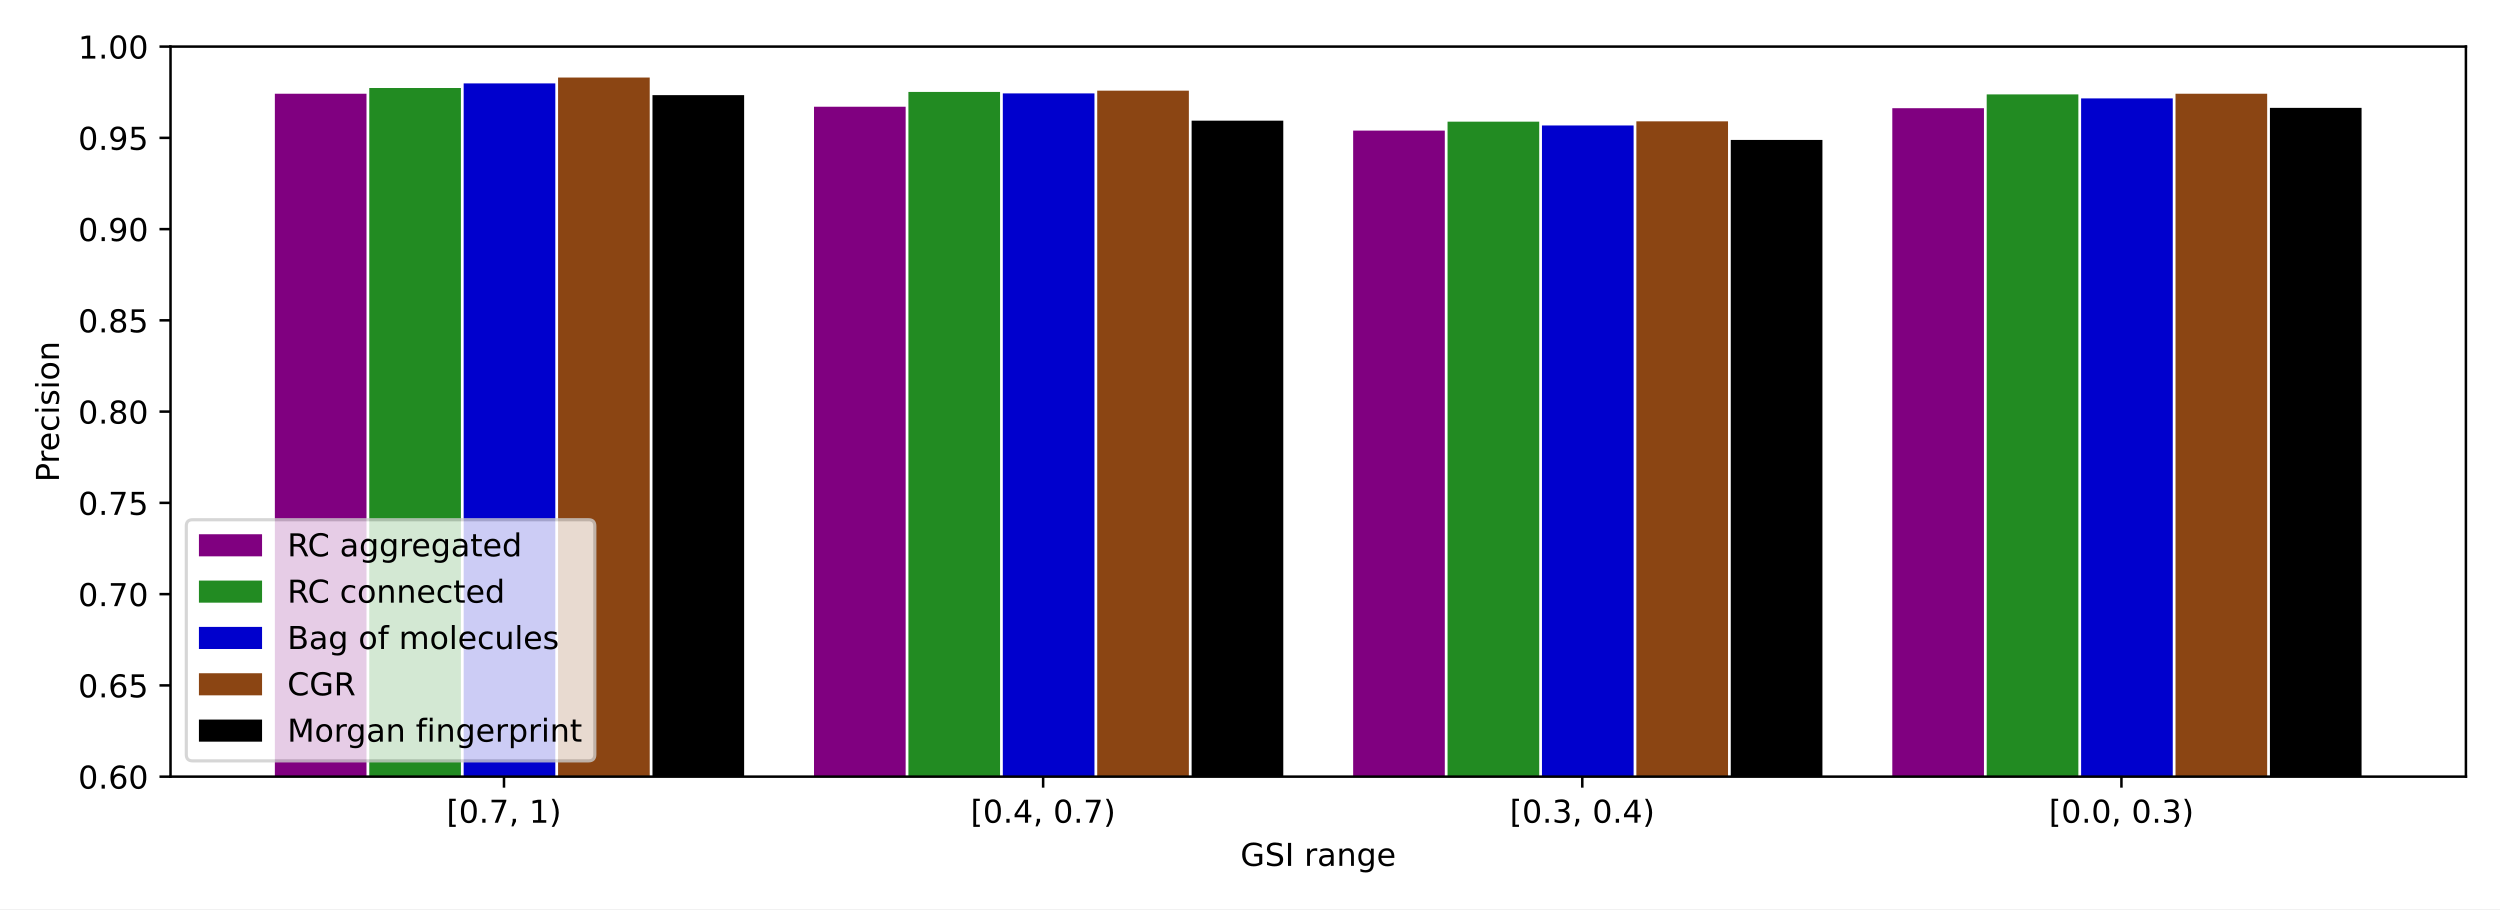
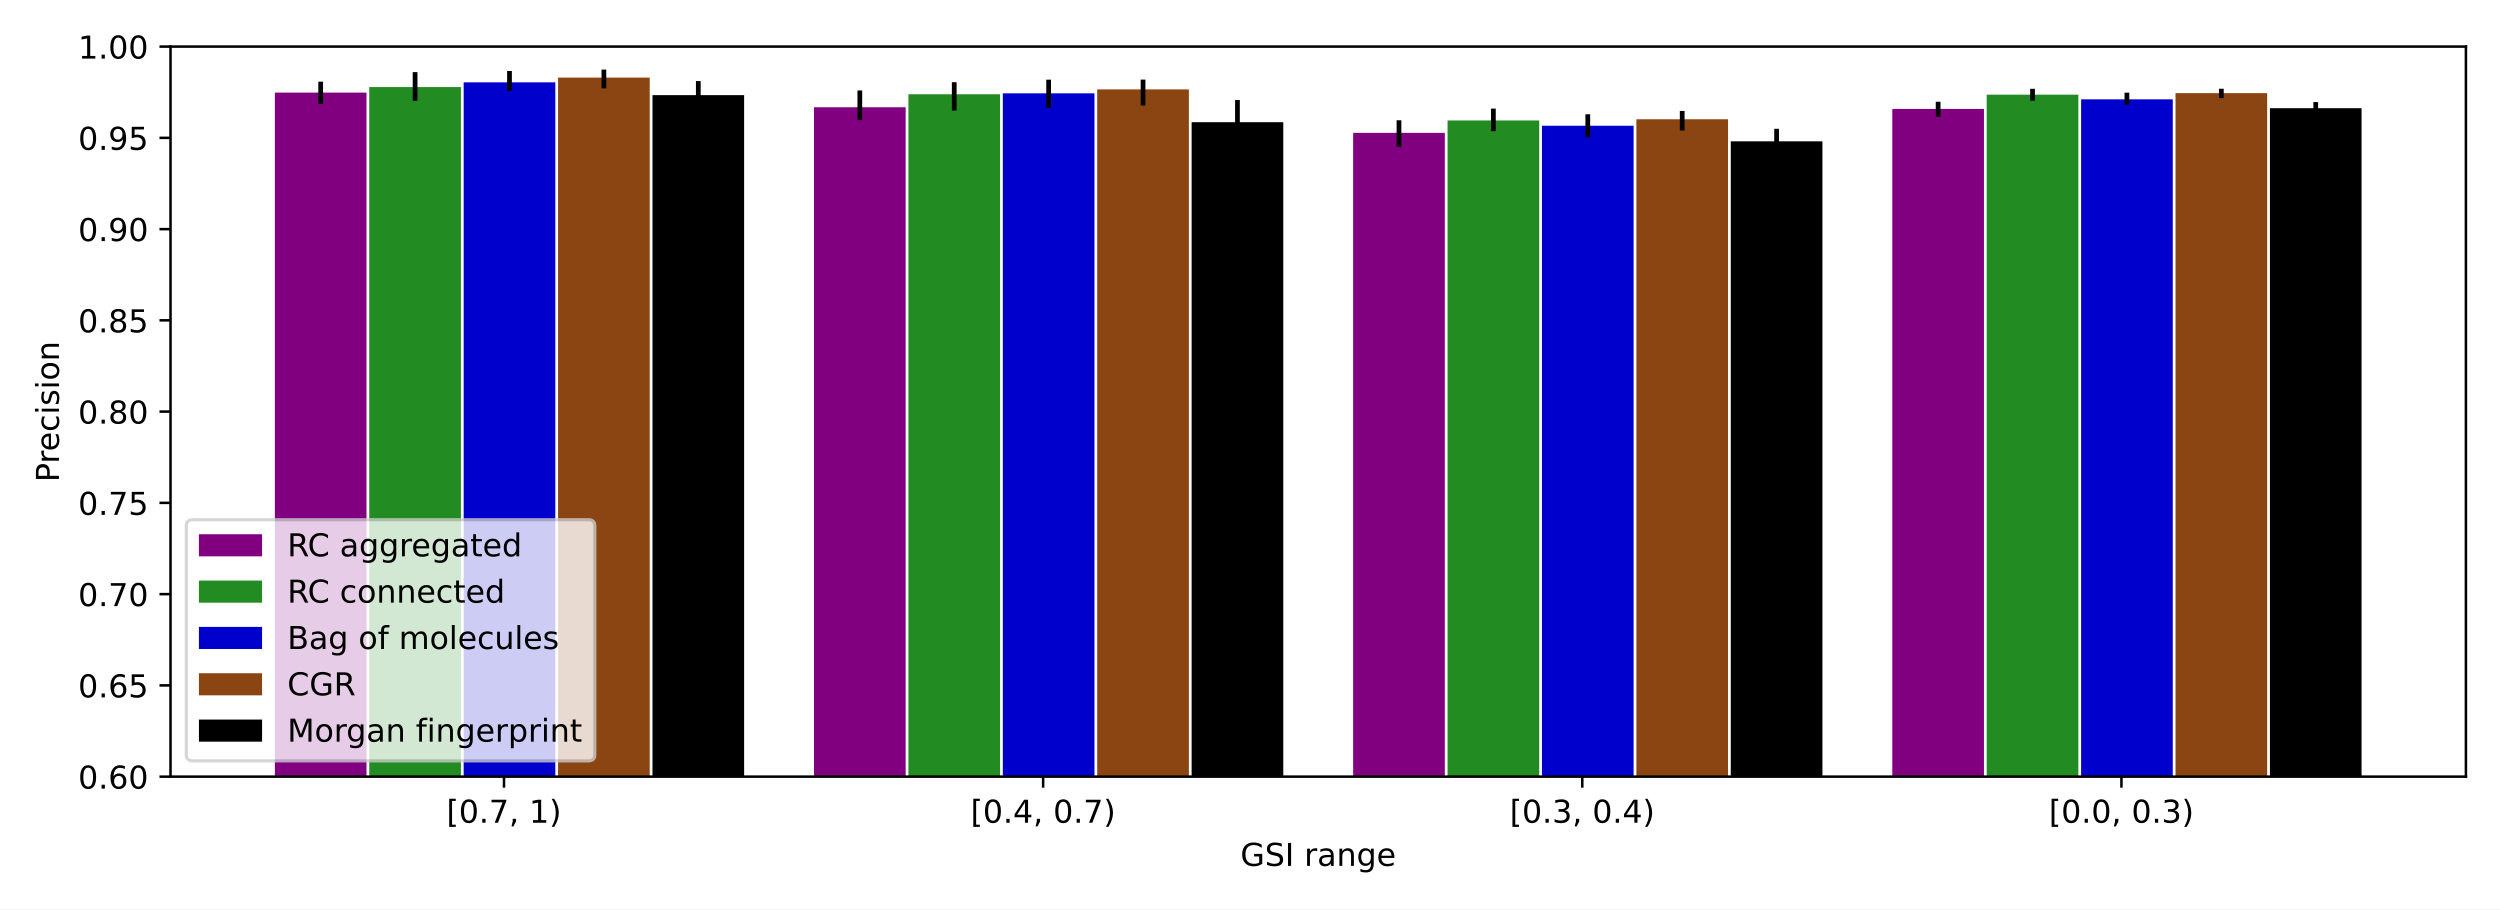
<svg xmlns="http://www.w3.org/2000/svg" xmlns:xlink="http://www.w3.org/1999/xlink" width="792pt" height="288pt" viewBox="0 0 792 288" version="1.1">
  <defs>
    <style type="text/css">*{stroke-linejoin: round; stroke-linecap: butt}</style>
  </defs>
  <g id="figure_1">
    <g id="patch_1">
      <path d="M 0 288  L 792 288  L 792 0  L 0 0  z " style="fill: #ffffff" />
    </g>
    <g id="axes_1">
      <g id="patch_2">
        <path d="M 54.02 246.04  L 781.2 246.04  L 781.2 14.76  L 54.02 14.76  z " style="fill: #ffffff" />
      </g>
      <g id="patch_3">
-         <path d="M 116.981 592.96  L 146.017 592.96  L 146.017 27.884  L 116.981 27.884  z " clip-path="url(#p2e8900aa84)" style="fill: #228b22" />
+         <path d="M 116.981 592.96  L 146.017 592.96  L 146.017 27.584  L 116.981 27.584  z " clip-path="url(#pbb92acce5d)" style="fill: #228b22" />
      </g>
      <g id="patch_4">
-         <path d="M 87.074 592.96  L 116.11 592.96  L 116.11 29.701  L 87.074 29.701  z " clip-path="url(#p2e8900aa84)" style="fill: #800080" />
+         <path d="M 87.074 592.96  L 116.11 592.96  L 116.11 29.339  L 87.074 29.339  z " clip-path="url(#pbb92acce5d)" style="fill: #800080" />
      </g>
      <g id="patch_5">
-         <path d="M 206.703 592.96  L 235.74 592.96  L 235.74 30.144  L 206.703 30.144  z " clip-path="url(#p2e8900aa84)" />
+         <path d="M 206.703 592.96  L 235.74 592.96  L 235.74 30.135  L 206.703 30.135  z " clip-path="url(#pbb92acce5d)" />
      </g>
      <g id="patch_6">
-         <path d="M 146.889 592.96  L 175.925 592.96  L 175.925 26.414  L 146.889 26.414  z " clip-path="url(#p2e8900aa84)" style="fill: #0000cd" />
+         <path d="M 146.889 592.96  L 175.925 592.96  L 175.925 26.086  L 146.889 26.086  z " clip-path="url(#pbb92acce5d)" style="fill: #0000cd" />
      </g>
      <g id="patch_7">
-         <path d="M 176.796 592.96  L 205.832 592.96  L 205.832 24.56  L 176.796 24.56  z " clip-path="url(#p2e8900aa84)" style="fill: #8b4513" />
+         <path d="M 176.796 592.96  L 205.832 592.96  L 205.832 24.584  L 176.796 24.584  z " clip-path="url(#pbb92acce5d)" style="fill: #8b4513" />
      </g>
      <g id="patch_8">
-         <path d="M 287.783 592.96  L 316.82 592.96  L 316.82 29.117  L 287.783 29.117  z " clip-path="url(#p2e8900aa84)" style="fill: #228b22" />
+         <path d="M 287.783 592.96  L 316.82 592.96  L 316.82 29.863  L 287.783 29.863  z " clip-path="url(#pbb92acce5d)" style="fill: #228b22" />
      </g>
      <g id="patch_9">
-         <path d="M 257.876 592.96  L 286.912 592.96  L 286.912 33.817  L 257.876 33.817  z " clip-path="url(#p2e8900aa84)" style="fill: #800080" />
+         <path d="M 257.876 592.96  L 286.912 592.96  L 286.912 33.972  L 257.876 33.972  z " clip-path="url(#pbb92acce5d)" style="fill: #800080" />
      </g>
      <g id="patch_10">
-         <path d="M 377.506 592.96  L 406.542 592.96  L 406.542 38.218  L 377.506 38.218  z " clip-path="url(#p2e8900aa84)" />
+         <path d="M 377.506 592.96  L 406.542 592.96  L 406.542 38.711  L 377.506 38.711  z " clip-path="url(#pbb92acce5d)" />
      </g>
      <g id="patch_11">
-         <path d="M 317.691 592.96  L 346.727 592.96  L 346.727 29.586  L 317.691 29.586  z " clip-path="url(#p2e8900aa84)" style="fill: #0000cd" />
+         <path d="M 317.691 592.96  L 346.727 592.96  L 346.727 29.57  L 317.691 29.57  z " clip-path="url(#pbb92acce5d)" style="fill: #0000cd" />
      </g>
      <g id="patch_12">
-         <path d="M 347.598 592.96  L 376.635 592.96  L 376.635 28.714  L 347.598 28.714  z " clip-path="url(#p2e8900aa84)" style="fill: #8b4513" />
+         <path d="M 347.598 592.96  L 376.635 592.96  L 376.635 28.33  L 347.598 28.33  z " clip-path="url(#pbb92acce5d)" style="fill: #8b4513" />
      </g>
      <g id="patch_13">
-         <path d="M 458.585 592.96  L 487.622 592.96  L 487.622 38.549  L 458.585 38.549  z " clip-path="url(#p2e8900aa84)" style="fill: #228b22" />
+         <path d="M 458.585 592.96  L 487.622 592.96  L 487.622 38.166  L 458.585 38.166  z " clip-path="url(#pbb92acce5d)" style="fill: #228b22" />
      </g>
      <g id="patch_14">
-         <path d="M 428.678 592.96  L 457.714 592.96  L 457.714 41.377  L 428.678 41.377  z " clip-path="url(#p2e8900aa84)" style="fill: #800080" />
+         <path d="M 428.678 592.96  L 457.714 592.96  L 457.714 42.088  L 428.678 42.088  z " clip-path="url(#pbb92acce5d)" style="fill: #800080" />
      </g>
      <g id="patch_15">
-         <path d="M 548.308 592.96  L 577.344 592.96  L 577.344 44.326  L 548.308 44.326  z " clip-path="url(#p2e8900aa84)" />
+         <path d="M 548.308 592.96  L 577.344 592.96  L 577.344 44.781  L 548.308 44.781  z " clip-path="url(#pbb92acce5d)" />
      </g>
      <g id="patch_16">
-         <path d="M 488.493 592.96  L 517.529 592.96  L 517.529 39.747  L 488.493 39.747  z " clip-path="url(#p2e8900aa84)" style="fill: #0000cd" />
+         <path d="M 488.493 592.96  L 517.529 592.96  L 517.529 39.827  L 488.493 39.827  z " clip-path="url(#pbb92acce5d)" style="fill: #0000cd" />
      </g>
      <g id="patch_17">
-         <path d="M 518.4 592.96  L 547.437 592.96  L 547.437 38.43  L 518.4 38.43  z " clip-path="url(#p2e8900aa84)" style="fill: #8b4513" />
+         <path d="M 518.4 592.96  L 547.437 592.96  L 547.437 37.78  L 518.4 37.78  z " clip-path="url(#pbb92acce5d)" style="fill: #8b4513" />
      </g>
      <g id="patch_18">
-         <path d="M 629.388 592.96  L 658.424 592.96  L 658.424 29.897  L 629.388 29.897  z " clip-path="url(#p2e8900aa84)" style="fill: #228b22" />
+         <path d="M 629.388 592.96  L 658.424 592.96  L 658.424 29.996  L 629.388 29.996  z " clip-path="url(#pbb92acce5d)" style="fill: #228b22" />
      </g>
      <g id="patch_19">
-         <path d="M 599.48 592.96  L 628.517 592.96  L 628.517 34.27  L 599.48 34.27  z " clip-path="url(#p2e8900aa84)" style="fill: #800080" />
+         <path d="M 599.48 592.96  L 628.517 592.96  L 628.517 34.504  L 599.48 34.504  z " clip-path="url(#pbb92acce5d)" style="fill: #800080" />
      </g>
      <g id="patch_20">
-         <path d="M 719.11 592.96  L 748.146 592.96  L 748.146 34.171  L 719.11 34.171  z " clip-path="url(#p2e8900aa84)" />
+         <path d="M 719.11 592.96  L 748.146 592.96  L 748.146 34.267  L 719.11 34.267  z " clip-path="url(#pbb92acce5d)" />
      </g>
      <g id="patch_21">
-         <path d="M 659.295 592.96  L 688.331 592.96  L 688.331 31.18  L 659.295 31.18  z " clip-path="url(#p2e8900aa84)" style="fill: #0000cd" />
+         <path d="M 659.295 592.96  L 688.331 592.96  L 688.331 31.473  L 659.295 31.473  z " clip-path="url(#pbb92acce5d)" style="fill: #0000cd" />
      </g>
      <g id="patch_22">
-         <path d="M 689.203 592.96  L 718.239 592.96  L 718.239 29.702  L 689.203 29.702  z " clip-path="url(#p2e8900aa84)" style="fill: #8b4513" />
+         <path d="M 689.203 592.96  L 718.239 592.96  L 718.239 29.495  L 689.203 29.495  z " clip-path="url(#pbb92acce5d)" style="fill: #8b4513" />
      </g>
      <g id="patch_23">
-         <path d="M 105.862 592.96  L 242.504 592.96  L 242.504 592.96  L 105.862 592.96  z " clip-path="url(#p2e8900aa84)" style="fill: #800080" />
+         <path d="M 105.862 592.96  L 242.504 592.96  L 242.504 592.96  L 105.862 592.96  z " clip-path="url(#pbb92acce5d)" style="fill: #800080" />
      </g>
      <g id="patch_24">
-         <path d="M 105.862 592.96  L 242.504 592.96  L 242.504 592.96  L 105.862 592.96  z " clip-path="url(#p2e8900aa84)" style="fill: #228b22" />
+         <path d="M 105.862 592.96  L 242.504 592.96  L 242.504 592.96  L 105.862 592.96  z " clip-path="url(#pbb92acce5d)" style="fill: #228b22" />
      </g>
      <g id="patch_25">
-         <path d="M 105.862 592.96  L 242.504 592.96  L 242.504 592.96  L 105.862 592.96  z " clip-path="url(#p2e8900aa84)" style="fill: #0000cd" />
+         <path d="M 105.862 592.96  L 242.504 592.96  L 242.504 592.96  L 105.862 592.96  z " clip-path="url(#pbb92acce5d)" style="fill: #0000cd" />
      </g>
      <g id="patch_26">
-         <path d="M 105.862 592.96  L 242.504 592.96  L 242.504 592.96  L 105.862 592.96  z " clip-path="url(#p2e8900aa84)" style="fill: #8b4513" />
+         <path d="M 105.862 592.96  L 242.504 592.96  L 242.504 592.96  L 105.862 592.96  z " clip-path="url(#pbb92acce5d)" style="fill: #8b4513" />
      </g>
      <g id="patch_27">
-         <path d="M 105.862 592.96  L 242.504 592.96  L 242.504 592.96  L 105.862 592.96  z " clip-path="url(#p2e8900aa84)" />
+         <path d="M 105.862 592.96  L 242.504 592.96  L 242.504 592.96  L 105.862 592.96  z " clip-path="url(#pbb92acce5d)" />
      </g>
      <g id="matplotlib.axis_1">
        <g id="xtick_1">
          <g id="line2d_1">
            <defs>
-               <path id="ma5fc46424d" d="M 0 0  L 0 3.5  " style="stroke: #000000; stroke-width: 0.8" />
-             </defs>
-             <g>
-               <use xlink:href="#ma5fc46424d" x="159.665" y="246.04" style="stroke: #000000; stroke-width: 0.8" />
+               <path id="m419ea16303" d="M 0 0  L 0 3.5  " style="stroke: #000000; stroke-width: 0.8" />
+             </defs>
+             <g>
+               <use xlink:href="#m419ea16303" x="159.665" y="246.04" style="stroke: #000000; stroke-width: 0.8" />
            </g>
          </g>
          <g id="text_1">
            <g transform="translate(141.4521 260.6384) scale(0.1 -0.1)">
              <defs>
                <path id="DejaVuSans-5b" d="M 550 4863  L 1875 4863  L 1875 4416  L 1125 4416  L 1125 -397  L 1875 -397  L 1875 -844  L 550 -844  L 550 4863  z " transform="scale(0.015625)" />
                <path id="DejaVuSans-30" d="M 2034 4250  Q 1547 4250 1301 3770  Q 1056 3291 1056 2328  Q 1056 1369 1301 889  Q 1547 409 2034 409  Q 2525 409 2770 889  Q 3016 1369 3016 2328  Q 3016 3291 2770 3770  Q 2525 4250 2034 4250  z M 2034 4750  Q 2819 4750 3233 4129  Q 3647 3509 3647 2328  Q 3647 1150 3233 529  Q 2819 -91 2034 -91  Q 1250 -91 836 529  Q 422 1150 422 2328  Q 422 3509 836 4129  Q 1250 4750 2034 4750  z " transform="scale(0.015625)" />
                <path id="DejaVuSans-2e" d="M 684 794  L 1344 794  L 1344 0  L 684 0  L 684 794  z " transform="scale(0.015625)" />
                <path id="DejaVuSans-37" d="M 525 4666  L 3525 4666  L 3525 4397  L 1831 0  L 1172 0  L 2766 4134  L 525 4134  L 525 4666  z " transform="scale(0.015625)" />
                <path id="DejaVuSans-2c" d="M 750 794  L 1409 794  L 1409 256  L 897 -744  L 494 -744  L 750 256  L 750 794  z " transform="scale(0.015625)" />
                <path id="DejaVuSans-20" transform="scale(0.015625)" />
                <path id="DejaVuSans-31" d="M 794 531  L 1825 531  L 1825 4091  L 703 3866  L 703 4441  L 1819 4666  L 2450 4666  L 2450 531  L 3481 531  L 3481 0  L 794 0  L 794 531  z " transform="scale(0.015625)" />
                <path id="DejaVuSans-29" d="M 513 4856  L 1013 4856  Q 1481 4119 1714 3412  Q 1947 2706 1947 2009  Q 1947 1309 1714 600  Q 1481 -109 1013 -844  L 513 -844  Q 928 -128 1133 580  Q 1338 1288 1338 2009  Q 1338 2731 1133 3434  Q 928 4138 513 4856  z " transform="scale(0.015625)" />
              </defs>
              <use xlink:href="#DejaVuSans-5b" />
              <use xlink:href="#DejaVuSans-30" x="39.014" />
              <use xlink:href="#DejaVuSans-2e" x="102.637" />
              <use xlink:href="#DejaVuSans-37" x="134.424" />
              <use xlink:href="#DejaVuSans-2c" x="198.047" />
              <use xlink:href="#DejaVuSans-20" x="229.834" />
              <use xlink:href="#DejaVuSans-31" x="261.621" />
              <use xlink:href="#DejaVuSans-29" x="325.244" />
            </g>
          </g>
        </g>
        <g id="xtick_2">
          <g id="line2d_2">
            <g>
-               <use xlink:href="#ma5fc46424d" x="330.467" y="246.04" style="stroke: #000000; stroke-width: 0.8" />
+               <use xlink:href="#m419ea16303" x="330.467" y="246.04" style="stroke: #000000; stroke-width: 0.8" />
            </g>
          </g>
          <g id="text_2">
            <g transform="translate(307.4839 260.6384) scale(0.1 -0.1)">
              <defs>
                <path id="DejaVuSans-34" d="M 2419 4116  L 825 1625  L 2419 1625  L 2419 4116  z M 2253 4666  L 3047 4666  L 3047 1625  L 3713 1625  L 3713 1100  L 3047 1100  L 3047 0  L 2419 0  L 2419 1100  L 313 1100  L 313 1709  L 2253 4666  z " transform="scale(0.015625)" />
              </defs>
              <use xlink:href="#DejaVuSans-5b" />
              <use xlink:href="#DejaVuSans-30" x="39.014" />
              <use xlink:href="#DejaVuSans-2e" x="102.637" />
              <use xlink:href="#DejaVuSans-34" x="134.424" />
              <use xlink:href="#DejaVuSans-2c" x="198.047" />
              <use xlink:href="#DejaVuSans-20" x="229.834" />
              <use xlink:href="#DejaVuSans-30" x="261.621" />
              <use xlink:href="#DejaVuSans-2e" x="325.244" />
              <use xlink:href="#DejaVuSans-37" x="357.031" />
              <use xlink:href="#DejaVuSans-29" x="420.654" />
            </g>
          </g>
        </g>
        <g id="xtick_3">
          <g id="line2d_3">
            <g>
-               <use xlink:href="#ma5fc46424d" x="501.269" y="246.04" style="stroke: #000000; stroke-width: 0.8" />
+               <use xlink:href="#m419ea16303" x="501.269" y="246.04" style="stroke: #000000; stroke-width: 0.8" />
            </g>
          </g>
          <g id="text_3">
            <g transform="translate(478.2861 260.6384) scale(0.1 -0.1)">
              <defs>
                <path id="DejaVuSans-33" d="M 2597 2516  Q 3050 2419 3304 2112  Q 3559 1806 3559 1356  Q 3559 666 3084 287  Q 2609 -91 1734 -91  Q 1441 -91 1130 -33  Q 819 25 488 141  L 488 750  Q 750 597 1062 519  Q 1375 441 1716 441  Q 2309 441 2620 675  Q 2931 909 2931 1356  Q 2931 1769 2642 2001  Q 2353 2234 1838 2234  L 1294 2234  L 1294 2753  L 1863 2753  Q 2328 2753 2575 2939  Q 2822 3125 2822 3475  Q 2822 3834 2567 4026  Q 2313 4219 1838 4219  Q 1578 4219 1281 4162  Q 984 4106 628 3988  L 628 4550  Q 988 4650 1302 4700  Q 1616 4750 1894 4750  Q 2613 4750 3031 4423  Q 3450 4097 3450 3541  Q 3450 3153 3228 2886  Q 3006 2619 2597 2516  z " transform="scale(0.015625)" />
              </defs>
              <use xlink:href="#DejaVuSans-5b" />
              <use xlink:href="#DejaVuSans-30" x="39.014" />
              <use xlink:href="#DejaVuSans-2e" x="102.637" />
              <use xlink:href="#DejaVuSans-33" x="134.424" />
              <use xlink:href="#DejaVuSans-2c" x="198.047" />
              <use xlink:href="#DejaVuSans-20" x="229.834" />
              <use xlink:href="#DejaVuSans-30" x="261.621" />
              <use xlink:href="#DejaVuSans-2e" x="325.244" />
              <use xlink:href="#DejaVuSans-34" x="357.031" />
              <use xlink:href="#DejaVuSans-29" x="420.654" />
            </g>
          </g>
        </g>
        <g id="xtick_4">
          <g id="line2d_4">
            <g>
-               <use xlink:href="#ma5fc46424d" x="672.071" y="246.04" style="stroke: #000000; stroke-width: 0.8" />
+               <use xlink:href="#m419ea16303" x="672.071" y="246.04" style="stroke: #000000; stroke-width: 0.8" />
            </g>
          </g>
          <g id="text_4">
            <g transform="translate(649.0883 260.6384) scale(0.1 -0.1)">
              <use xlink:href="#DejaVuSans-5b" />
              <use xlink:href="#DejaVuSans-30" x="39.014" />
              <use xlink:href="#DejaVuSans-2e" x="102.637" />
              <use xlink:href="#DejaVuSans-30" x="134.424" />
              <use xlink:href="#DejaVuSans-2c" x="198.047" />
              <use xlink:href="#DejaVuSans-20" x="229.834" />
              <use xlink:href="#DejaVuSans-30" x="261.621" />
              <use xlink:href="#DejaVuSans-2e" x="325.244" />
              <use xlink:href="#DejaVuSans-33" x="357.031" />
              <use xlink:href="#DejaVuSans-29" x="420.654" />
            </g>
          </g>
        </g>
        <g id="text_5">
          <g transform="translate(392.9584 274.3166) scale(0.1 -0.1)">
            <defs>
              <path id="DejaVuSans-47" d="M 3809 666  L 3809 1919  L 2778 1919  L 2778 2438  L 4434 2438  L 4434 434  Q 4069 175 3628 42  Q 3188 -91 2688 -91  Q 1594 -91 976 548  Q 359 1188 359 2328  Q 359 3472 976 4111  Q 1594 4750 2688 4750  Q 3144 4750 3555 4637  Q 3966 4525 4313 4306  L 4313 3634  Q 3963 3931 3569 4081  Q 3175 4231 2741 4231  Q 1884 4231 1454 3753  Q 1025 3275 1025 2328  Q 1025 1384 1454 906  Q 1884 428 2741 428  Q 3075 428 3337 486  Q 3600 544 3809 666  z " transform="scale(0.015625)" />
              <path id="DejaVuSans-53" d="M 3425 4513  L 3425 3897  Q 3066 4069 2747 4153  Q 2428 4238 2131 4238  Q 1616 4238 1336 4038  Q 1056 3838 1056 3469  Q 1056 3159 1242 3001  Q 1428 2844 1947 2747  L 2328 2669  Q 3034 2534 3370 2195  Q 3706 1856 3706 1288  Q 3706 609 3251 259  Q 2797 -91 1919 -91  Q 1588 -91 1214 -16  Q 841 59 441 206  L 441 856  Q 825 641 1194 531  Q 1563 422 1919 422  Q 2459 422 2753 634  Q 3047 847 3047 1241  Q 3047 1584 2836 1778  Q 2625 1972 2144 2069  L 1759 2144  Q 1053 2284 737 2584  Q 422 2884 422 3419  Q 422 4038 858 4394  Q 1294 4750 2059 4750  Q 2388 4750 2728 4690  Q 3069 4631 3425 4513  z " transform="scale(0.015625)" />
              <path id="DejaVuSans-49" d="M 628 4666  L 1259 4666  L 1259 0  L 628 0  L 628 4666  z " transform="scale(0.015625)" />
              <path id="DejaVuSans-72" d="M 2631 2963  Q 2534 3019 2420 3045  Q 2306 3072 2169 3072  Q 1681 3072 1420 2755  Q 1159 2438 1159 1844  L 1159 0  L 581 0  L 581 3500  L 1159 3500  L 1159 2956  Q 1341 3275 1631 3429  Q 1922 3584 2338 3584  Q 2397 3584 2469 3576  Q 2541 3569 2628 3553  L 2631 2963  z " transform="scale(0.015625)" />
              <path id="DejaVuSans-61" d="M 2194 1759  Q 1497 1759 1228 1600  Q 959 1441 959 1056  Q 959 750 1161 570  Q 1363 391 1709 391  Q 2188 391 2477 730  Q 2766 1069 2766 1631  L 2766 1759  L 2194 1759  z M 3341 1997  L 3341 0  L 2766 0  L 2766 531  Q 2569 213 2275 61  Q 1981 -91 1556 -91  Q 1019 -91 701 211  Q 384 513 384 1019  Q 384 1609 779 1909  Q 1175 2209 1959 2209  L 2766 2209  L 2766 2266  Q 2766 2663 2505 2880  Q 2244 3097 1772 3097  Q 1472 3097 1187 3025  Q 903 2953 641 2809  L 641 3341  Q 956 3463 1253 3523  Q 1550 3584 1831 3584  Q 2591 3584 2966 3190  Q 3341 2797 3341 1997  z " transform="scale(0.015625)" />
              <path id="DejaVuSans-6e" d="M 3513 2113  L 3513 0  L 2938 0  L 2938 2094  Q 2938 2591 2744 2837  Q 2550 3084 2163 3084  Q 1697 3084 1428 2787  Q 1159 2491 1159 1978  L 1159 0  L 581 0  L 581 3500  L 1159 3500  L 1159 2956  Q 1366 3272 1645 3428  Q 1925 3584 2291 3584  Q 2894 3584 3203 3211  Q 3513 2838 3513 2113  z " transform="scale(0.015625)" />
              <path id="DejaVuSans-67" d="M 2906 1791  Q 2906 2416 2648 2759  Q 2391 3103 1925 3103  Q 1463 3103 1205 2759  Q 947 2416 947 1791  Q 947 1169 1205 825  Q 1463 481 1925 481  Q 2391 481 2648 825  Q 2906 1169 2906 1791  z M 3481 434  Q 3481 -459 3084 -895  Q 2688 -1331 1869 -1331  Q 1566 -1331 1297 -1286  Q 1028 -1241 775 -1147  L 775 -588  Q 1028 -725 1275 -790  Q 1522 -856 1778 -856  Q 2344 -856 2625 -561  Q 2906 -266 2906 331  L 2906 616  Q 2728 306 2450 153  Q 2172 0 1784 0  Q 1141 0 747 490  Q 353 981 353 1791  Q 353 2603 747 3093  Q 1141 3584 1784 3584  Q 2172 3584 2450 3431  Q 2728 3278 2906 2969  L 2906 3500  L 3481 3500  L 3481 434  z " transform="scale(0.015625)" />
              <path id="DejaVuSans-65" d="M 3597 1894  L 3597 1613  L 953 1613  Q 991 1019 1311 708  Q 1631 397 2203 397  Q 2534 397 2845 478  Q 3156 559 3463 722  L 3463 178  Q 3153 47 2828 -22  Q 2503 -91 2169 -91  Q 1331 -91 842 396  Q 353 884 353 1716  Q 353 2575 817 3079  Q 1281 3584 2069 3584  Q 2775 3584 3186 3129  Q 3597 2675 3597 1894  z M 3022 2063  Q 3016 2534 2758 2815  Q 2500 3097 2075 3097  Q 1594 3097 1305 2825  Q 1016 2553 972 2059  L 3022 2063  z " transform="scale(0.015625)" />
            </defs>
            <use xlink:href="#DejaVuSans-47" />
            <use xlink:href="#DejaVuSans-53" x="77.49" />
            <use xlink:href="#DejaVuSans-49" x="140.967" />
            <use xlink:href="#DejaVuSans-20" x="170.459" />
            <use xlink:href="#DejaVuSans-72" x="202.246" />
            <use xlink:href="#DejaVuSans-61" x="243.359" />
            <use xlink:href="#DejaVuSans-6e" x="304.639" />
            <use xlink:href="#DejaVuSans-67" x="368.018" />
            <use xlink:href="#DejaVuSans-65" x="431.494" />
          </g>
        </g>
      </g>
      <g id="matplotlib.axis_2">
        <g id="ytick_1">
          <g id="line2d_5">
            <defs>
-               <path id="md15e559cc4" d="M 0 0  L -3.5 0  " style="stroke: #000000; stroke-width: 0.8" />
-             </defs>
-             <g>
-               <use xlink:href="#md15e559cc4" x="54.02" y="246.04" style="stroke: #000000; stroke-width: 0.8" />
+               <path id="m2f899f0b9d" d="M 0 0  L -3.5 0  " style="stroke: #000000; stroke-width: 0.8" />
+             </defs>
+             <g>
+               <use xlink:href="#m2f899f0b9d" x="54.02" y="246.04" style="stroke: #000000; stroke-width: 0.8" />
            </g>
          </g>
          <g id="text_6">
            <g transform="translate(24.75437 249.8392) scale(0.1 -0.1)">
              <defs>
                <path id="DejaVuSans-36" d="M 2113 2584  Q 1688 2584 1439 2293  Q 1191 2003 1191 1497  Q 1191 994 1439 701  Q 1688 409 2113 409  Q 2538 409 2786 701  Q 3034 994 3034 1497  Q 3034 2003 2786 2293  Q 2538 2584 2113 2584  z M 3366 4563  L 3366 3988  Q 3128 4100 2886 4159  Q 2644 4219 2406 4219  Q 1781 4219 1451 3797  Q 1122 3375 1075 2522  Q 1259 2794 1537 2939  Q 1816 3084 2150 3084  Q 2853 3084 3261 2657  Q 3669 2231 3669 1497  Q 3669 778 3244 343  Q 2819 -91 2113 -91  Q 1303 -91 875 529  Q 447 1150 447 2328  Q 447 3434 972 4092  Q 1497 4750 2381 4750  Q 2619 4750 2861 4703  Q 3103 4656 3366 4563  z " transform="scale(0.015625)" />
              </defs>
              <use xlink:href="#DejaVuSans-30" />
              <use xlink:href="#DejaVuSans-2e" x="63.623" />
              <use xlink:href="#DejaVuSans-36" x="95.41" />
              <use xlink:href="#DejaVuSans-30" x="159.033" />
            </g>
          </g>
        </g>
        <g id="ytick_2">
          <g id="line2d_6">
            <g>
-               <use xlink:href="#md15e559cc4" x="54.02" y="217.13" style="stroke: #000000; stroke-width: 0.8" />
+               <use xlink:href="#m2f899f0b9d" x="54.02" y="217.13" style="stroke: #000000; stroke-width: 0.8" />
            </g>
          </g>
          <g id="text_7">
            <g transform="translate(24.75437 220.9292) scale(0.1 -0.1)">
              <defs>
                <path id="DejaVuSans-35" d="M 691 4666  L 3169 4666  L 3169 4134  L 1269 4134  L 1269 2991  Q 1406 3038 1543 3061  Q 1681 3084 1819 3084  Q 2600 3084 3056 2656  Q 3513 2228 3513 1497  Q 3513 744 3044 326  Q 2575 -91 1722 -91  Q 1428 -91 1123 -41  Q 819 9 494 109  L 494 744  Q 775 591 1075 516  Q 1375 441 1709 441  Q 2250 441 2565 725  Q 2881 1009 2881 1497  Q 2881 1984 2565 2268  Q 2250 2553 1709 2553  Q 1456 2553 1204 2497  Q 953 2441 691 2322  L 691 4666  z " transform="scale(0.015625)" />
              </defs>
              <use xlink:href="#DejaVuSans-30" />
              <use xlink:href="#DejaVuSans-2e" x="63.623" />
              <use xlink:href="#DejaVuSans-36" x="95.41" />
              <use xlink:href="#DejaVuSans-35" x="159.033" />
            </g>
          </g>
        </g>
        <g id="ytick_3">
          <g id="line2d_7">
            <g>
-               <use xlink:href="#md15e559cc4" x="54.02" y="188.22" style="stroke: #000000; stroke-width: 0.8" />
+               <use xlink:href="#m2f899f0b9d" x="54.02" y="188.22" style="stroke: #000000; stroke-width: 0.8" />
            </g>
          </g>
          <g id="text_8">
            <g transform="translate(24.75437 192.0192) scale(0.1 -0.1)">
              <use xlink:href="#DejaVuSans-30" />
              <use xlink:href="#DejaVuSans-2e" x="63.623" />
              <use xlink:href="#DejaVuSans-37" x="95.41" />
              <use xlink:href="#DejaVuSans-30" x="159.033" />
            </g>
          </g>
        </g>
        <g id="ytick_4">
          <g id="line2d_8">
            <g>
-               <use xlink:href="#md15e559cc4" x="54.02" y="159.31" style="stroke: #000000; stroke-width: 0.8" />
+               <use xlink:href="#m2f899f0b9d" x="54.02" y="159.31" style="stroke: #000000; stroke-width: 0.8" />
            </g>
          </g>
          <g id="text_9">
            <g transform="translate(24.75437 163.1092) scale(0.1 -0.1)">
              <use xlink:href="#DejaVuSans-30" />
              <use xlink:href="#DejaVuSans-2e" x="63.623" />
              <use xlink:href="#DejaVuSans-37" x="95.41" />
              <use xlink:href="#DejaVuSans-35" x="159.033" />
            </g>
          </g>
        </g>
        <g id="ytick_5">
          <g id="line2d_9">
            <g>
-               <use xlink:href="#md15e559cc4" x="54.02" y="130.4" style="stroke: #000000; stroke-width: 0.8" />
+               <use xlink:href="#m2f899f0b9d" x="54.02" y="130.4" style="stroke: #000000; stroke-width: 0.8" />
            </g>
          </g>
          <g id="text_10">
            <g transform="translate(24.75437 134.1992) scale(0.1 -0.1)">
              <defs>
                <path id="DejaVuSans-38" d="M 2034 2216  Q 1584 2216 1326 1975  Q 1069 1734 1069 1313  Q 1069 891 1326 650  Q 1584 409 2034 409  Q 2484 409 2743 651  Q 3003 894 3003 1313  Q 3003 1734 2745 1975  Q 2488 2216 2034 2216  z M 1403 2484  Q 997 2584 770 2862  Q 544 3141 544 3541  Q 544 4100 942 4425  Q 1341 4750 2034 4750  Q 2731 4750 3128 4425  Q 3525 4100 3525 3541  Q 3525 3141 3298 2862  Q 3072 2584 2669 2484  Q 3125 2378 3379 2068  Q 3634 1759 3634 1313  Q 3634 634 3220 271  Q 2806 -91 2034 -91  Q 1263 -91 848 271  Q 434 634 434 1313  Q 434 1759 690 2068  Q 947 2378 1403 2484  z M 1172 3481  Q 1172 3119 1398 2916  Q 1625 2713 2034 2713  Q 2441 2713 2670 2916  Q 2900 3119 2900 3481  Q 2900 3844 2670 4047  Q 2441 4250 2034 4250  Q 1625 4250 1398 4047  Q 1172 3844 1172 3481  z " transform="scale(0.015625)" />
              </defs>
              <use xlink:href="#DejaVuSans-30" />
              <use xlink:href="#DejaVuSans-2e" x="63.623" />
              <use xlink:href="#DejaVuSans-38" x="95.41" />
              <use xlink:href="#DejaVuSans-30" x="159.033" />
            </g>
          </g>
        </g>
        <g id="ytick_6">
          <g id="line2d_10">
            <g>
-               <use xlink:href="#md15e559cc4" x="54.02" y="101.49" style="stroke: #000000; stroke-width: 0.8" />
+               <use xlink:href="#m2f899f0b9d" x="54.02" y="101.49" style="stroke: #000000; stroke-width: 0.8" />
            </g>
          </g>
          <g id="text_11">
            <g transform="translate(24.75437 105.2892) scale(0.1 -0.1)">
              <use xlink:href="#DejaVuSans-30" />
              <use xlink:href="#DejaVuSans-2e" x="63.623" />
              <use xlink:href="#DejaVuSans-38" x="95.41" />
              <use xlink:href="#DejaVuSans-35" x="159.033" />
            </g>
          </g>
        </g>
        <g id="ytick_7">
          <g id="line2d_11">
            <g>
-               <use xlink:href="#md15e559cc4" x="54.02" y="72.58" style="stroke: #000000; stroke-width: 0.8" />
+               <use xlink:href="#m2f899f0b9d" x="54.02" y="72.58" style="stroke: #000000; stroke-width: 0.8" />
            </g>
          </g>
          <g id="text_12">
            <g transform="translate(24.75437 76.37922) scale(0.1 -0.1)">
              <defs>
                <path id="DejaVuSans-39" d="M 703 97  L 703 672  Q 941 559 1184 500  Q 1428 441 1663 441  Q 2288 441 2617 861  Q 2947 1281 2994 2138  Q 2813 1869 2534 1725  Q 2256 1581 1919 1581  Q 1219 1581 811 2004  Q 403 2428 403 3163  Q 403 3881 828 4315  Q 1253 4750 1959 4750  Q 2769 4750 3195 4129  Q 3622 3509 3622 2328  Q 3622 1225 3098 567  Q 2575 -91 1691 -91  Q 1453 -91 1209 -44  Q 966 3 703 97  z M 1959 2075  Q 2384 2075 2632 2365  Q 2881 2656 2881 3163  Q 2881 3666 2632 3958  Q 2384 4250 1959 4250  Q 1534 4250 1286 3958  Q 1038 3666 1038 3163  Q 1038 2656 1286 2365  Q 1534 2075 1959 2075  z " transform="scale(0.015625)" />
              </defs>
              <use xlink:href="#DejaVuSans-30" />
              <use xlink:href="#DejaVuSans-2e" x="63.623" />
              <use xlink:href="#DejaVuSans-39" x="95.41" />
              <use xlink:href="#DejaVuSans-30" x="159.033" />
            </g>
          </g>
        </g>
        <g id="ytick_8">
          <g id="line2d_12">
            <g>
-               <use xlink:href="#md15e559cc4" x="54.02" y="43.67" style="stroke: #000000; stroke-width: 0.8" />
+               <use xlink:href="#m2f899f0b9d" x="54.02" y="43.67" style="stroke: #000000; stroke-width: 0.8" />
            </g>
          </g>
          <g id="text_13">
            <g transform="translate(24.75437 47.46922) scale(0.1 -0.1)">
              <use xlink:href="#DejaVuSans-30" />
              <use xlink:href="#DejaVuSans-2e" x="63.623" />
              <use xlink:href="#DejaVuSans-39" x="95.41" />
              <use xlink:href="#DejaVuSans-35" x="159.033" />
            </g>
          </g>
        </g>
        <g id="ytick_9">
          <g id="line2d_13">
            <g>
-               <use xlink:href="#md15e559cc4" x="54.02" y="14.76" style="stroke: #000000; stroke-width: 0.8" />
+               <use xlink:href="#m2f899f0b9d" x="54.02" y="14.76" style="stroke: #000000; stroke-width: 0.8" />
            </g>
          </g>
          <g id="text_14">
            <g transform="translate(24.75437 18.55922) scale(0.1 -0.1)">
              <use xlink:href="#DejaVuSans-31" />
              <use xlink:href="#DejaVuSans-2e" x="63.623" />
              <use xlink:href="#DejaVuSans-30" x="95.41" />
              <use xlink:href="#DejaVuSans-30" x="159.033" />
            </g>
          </g>
        </g>
        <g id="text_15">
          <g transform="translate(18.67469 152.707) rotate(-90) scale(0.1 -0.1)">
            <defs>
              <path id="DejaVuSans-50" d="M 1259 4147  L 1259 2394  L 2053 2394  Q 2494 2394 2734 2622  Q 2975 2850 2975 3272  Q 2975 3691 2734 3919  Q 2494 4147 2053 4147  L 1259 4147  z M 628 4666  L 2053 4666  Q 2838 4666 3239 4311  Q 3641 3956 3641 3272  Q 3641 2581 3239 2228  Q 2838 1875 2053 1875  L 1259 1875  L 1259 0  L 628 0  L 628 4666  z " transform="scale(0.015625)" />
              <path id="DejaVuSans-63" d="M 3122 3366  L 3122 2828  Q 2878 2963 2633 3030  Q 2388 3097 2138 3097  Q 1578 3097 1268 2742  Q 959 2388 959 1747  Q 959 1106 1268 751  Q 1578 397 2138 397  Q 2388 397 2633 464  Q 2878 531 3122 666  L 3122 134  Q 2881 22 2623 -34  Q 2366 -91 2075 -91  Q 1284 -91 818 406  Q 353 903 353 1747  Q 353 2603 823 3093  Q 1294 3584 2113 3584  Q 2378 3584 2631 3529  Q 2884 3475 3122 3366  z " transform="scale(0.015625)" />
              <path id="DejaVuSans-69" d="M 603 3500  L 1178 3500  L 1178 0  L 603 0  L 603 3500  z M 603 4863  L 1178 4863  L 1178 4134  L 603 4134  L 603 4863  z " transform="scale(0.015625)" />
              <path id="DejaVuSans-73" d="M 2834 3397  L 2834 2853  Q 2591 2978 2328 3040  Q 2066 3103 1784 3103  Q 1356 3103 1142 2972  Q 928 2841 928 2578  Q 928 2378 1081 2264  Q 1234 2150 1697 2047  L 1894 2003  Q 2506 1872 2764 1633  Q 3022 1394 3022 966  Q 3022 478 2636 193  Q 2250 -91 1575 -91  Q 1294 -91 989 -36  Q 684 19 347 128  L 347 722  Q 666 556 975 473  Q 1284 391 1588 391  Q 1994 391 2212 530  Q 2431 669 2431 922  Q 2431 1156 2273 1281  Q 2116 1406 1581 1522  L 1381 1569  Q 847 1681 609 1914  Q 372 2147 372 2553  Q 372 3047 722 3315  Q 1072 3584 1716 3584  Q 2034 3584 2315 3537  Q 2597 3491 2834 3397  z " transform="scale(0.015625)" />
              <path id="DejaVuSans-6f" d="M 1959 3097  Q 1497 3097 1228 2736  Q 959 2375 959 1747  Q 959 1119 1226 758  Q 1494 397 1959 397  Q 2419 397 2687 759  Q 2956 1122 2956 1747  Q 2956 2369 2687 2733  Q 2419 3097 1959 3097  z M 1959 3584  Q 2709 3584 3137 3096  Q 3566 2609 3566 1747  Q 3566 888 3137 398  Q 2709 -91 1959 -91  Q 1206 -91 779 398  Q 353 888 353 1747  Q 353 2609 779 3096  Q 1206 3584 1959 3584  z " transform="scale(0.015625)" />
            </defs>
            <use xlink:href="#DejaVuSans-50" />
            <use xlink:href="#DejaVuSans-72" x="58.553" />
            <use xlink:href="#DejaVuSans-65" x="97.416" />
            <use xlink:href="#DejaVuSans-63" x="158.939" />
            <use xlink:href="#DejaVuSans-69" x="213.92" />
            <use xlink:href="#DejaVuSans-73" x="241.703" />
            <use xlink:href="#DejaVuSans-69" x="293.803" />
            <use xlink:href="#DejaVuSans-6f" x="321.586" />
            <use xlink:href="#DejaVuSans-6e" x="382.768" />
          </g>
        </g>
+       </g>
+       <g id="LineCollection_1">
+         <path d="M 131.499 31.95  L 131.499 22.862  " clip-path="url(#pbb92acce5d)" style="fill: none; stroke: #000000; stroke-width: 1.5" />
+       </g>
+       <g id="LineCollection_2">
+         <path d="M 101.592 32.919  L 101.592 25.876  " clip-path="url(#pbb92acce5d)" style="fill: none; stroke: #000000; stroke-width: 1.5" />
+       </g>
+       <g id="LineCollection_3">
+         <path d="M 221.222 34.286  L 221.222 25.677  " clip-path="url(#pbb92acce5d)" style="fill: none; stroke: #000000; stroke-width: 1.5" />
+       </g>
+       <g id="LineCollection_4">
+         <path d="M 161.407 28.873  L 161.407 22.488  " clip-path="url(#pbb92acce5d)" style="fill: none; stroke: #000000; stroke-width: 1.5" />
+       </g>
+       <g id="LineCollection_5">
+         <path d="M 191.314 27.975  L 191.314 22.05  " clip-path="url(#pbb92acce5d)" style="fill: none; stroke: #000000; stroke-width: 1.5" />
+       </g>
+       <g id="LineCollection_6">
+         <path d="M 302.301 35.025  L 302.301 26.037  " clip-path="url(#pbb92acce5d)" style="fill: none; stroke: #000000; stroke-width: 1.5" />
+       </g>
+       <g id="LineCollection_7">
+         <path d="M 272.394 38.054  L 272.394 28.661  " clip-path="url(#pbb92acce5d)" style="fill: none; stroke: #000000; stroke-width: 1.5" />
+       </g>
+       <g id="LineCollection_8">
+         <path d="M 392.024 46.799  L 392.024 31.683  " clip-path="url(#pbb92acce5d)" style="fill: none; stroke: #000000; stroke-width: 1.5" />
+       </g>
+       <g id="LineCollection_9">
+         <path d="M 332.209 34.185  L 332.209 25.241  " clip-path="url(#pbb92acce5d)" style="fill: none; stroke: #000000; stroke-width: 1.5" />
+       </g>
+       <g id="LineCollection_10">
+         <path d="M 362.116 33.407  L 362.116 25.21  " clip-path="url(#pbb92acce5d)" style="fill: none; stroke: #000000; stroke-width: 1.5" />
+       </g>
+       <g id="LineCollection_11">
+         <path d="M 473.104 41.547  L 473.104 34.413  " clip-path="url(#pbb92acce5d)" style="fill: none; stroke: #000000; stroke-width: 1.5" />
+       </g>
+       <g id="LineCollection_12">
+         <path d="M 443.196 46.524  L 443.196 38.098  " clip-path="url(#pbb92acce5d)" style="fill: none; stroke: #000000; stroke-width: 1.5" />
+       </g>
+       <g id="LineCollection_13">
+         <path d="M 562.826 49.552  L 562.826 40.813  " clip-path="url(#pbb92acce5d)" style="fill: none; stroke: #000000; stroke-width: 1.5" />
+       </g>
+       <g id="LineCollection_14">
+         <path d="M 503.011 43.506  L 503.011 36.202  " clip-path="url(#pbb92acce5d)" style="fill: none; stroke: #000000; stroke-width: 1.5" />
+       </g>
+       <g id="LineCollection_15">
+         <path d="M 532.919 41.334  L 532.919 35.136  " clip-path="url(#pbb92acce5d)" style="fill: none; stroke: #000000; stroke-width: 1.5" />
+       </g>
+       <g id="LineCollection_16">
+         <path d="M 643.906 31.893  L 643.906 28.128  " clip-path="url(#pbb92acce5d)" style="fill: none; stroke: #000000; stroke-width: 1.5" />
+       </g>
+       <g id="LineCollection_17">
+         <path d="M 613.998 37.001  L 613.998 32.23  " clip-path="url(#pbb92acce5d)" style="fill: none; stroke: #000000; stroke-width: 1.5" />
+       </g>
+       <g id="LineCollection_18">
+         <path d="M 733.628 36.596  L 733.628 32.335  " clip-path="url(#pbb92acce5d)" style="fill: none; stroke: #000000; stroke-width: 1.5" />
+       </g>
+       <g id="LineCollection_19">
+         <path d="M 673.813 33.162  L 673.813 29.347  " clip-path="url(#pbb92acce5d)" style="fill: none; stroke: #000000; stroke-width: 1.5" />
+       </g>
+       <g id="LineCollection_20">
+         <path d="M 703.721 31.081  L 703.721 28.102  " clip-path="url(#pbb92acce5d)" style="fill: none; stroke: #000000; stroke-width: 1.5" />
      </g>
      <g id="patch_28">
        <path d="M 54.02 246.04  L 54.02 14.76  " style="fill: none; stroke: #000000; stroke-width: 0.8; stroke-linejoin: miter; stroke-linecap: square" />
      </g>
      <g id="patch_29">
        <path d="M 781.2 246.04  L 781.2 14.76  " style="fill: none; stroke: #000000; stroke-width: 0.8; stroke-linejoin: miter; stroke-linecap: square" />
      </g>
      <g id="patch_30">
        <path d="M 54.02 246.04  L 781.2 246.04  " style="fill: none; stroke: #000000; stroke-width: 0.8; stroke-linejoin: miter; stroke-linecap: square" />
      </g>
      <g id="patch_31">
        <path d="M 54.02 14.76  L 781.2 14.76  " style="fill: none; stroke: #000000; stroke-width: 0.8; stroke-linejoin: miter; stroke-linecap: square" />
      </g>
      <g id="legend_1">
        <g id="patch_32">
          <path d="M 61.02 241.04  L 186.439 241.04  Q 188.439 241.04 188.439 239.04  L 188.439 166.649  Q 188.439 164.649 186.439 164.649  L 61.02 164.649  Q 59.02 164.649 59.02 166.649  L 59.02 239.04  Q 59.02 241.04 61.02 241.04  z " style="fill: #ffffff; opacity: 0.8; stroke: #cccccc; stroke-linejoin: miter" />
        </g>
        <g id="patch_33">
          <path d="M 63.02 176.248  L 83.02 176.248  L 83.02 169.248  L 63.02 169.248  z " style="fill: #800080" />
        </g>
        <g id="text_16">
          <g transform="translate(91.02 176.2478) scale(0.1 -0.1)">
            <defs>
              <path id="DejaVuSans-52" d="M 2841 2188  Q 3044 2119 3236 1894  Q 3428 1669 3622 1275  L 4263 0  L 3584 0  L 2988 1197  Q 2756 1666 2539 1819  Q 2322 1972 1947 1972  L 1259 1972  L 1259 0  L 628 0  L 628 4666  L 2053 4666  Q 2853 4666 3247 4331  Q 3641 3997 3641 3322  Q 3641 2881 3436 2590  Q 3231 2300 2841 2188  z M 1259 4147  L 1259 2491  L 2053 2491  Q 2509 2491 2742 2702  Q 2975 2913 2975 3322  Q 2975 3731 2742 3939  Q 2509 4147 2053 4147  L 1259 4147  z " transform="scale(0.015625)" />
              <path id="DejaVuSans-43" d="M 4122 4306  L 4122 3641  Q 3803 3938 3442 4084  Q 3081 4231 2675 4231  Q 1875 4231 1450 3742  Q 1025 3253 1025 2328  Q 1025 1406 1450 917  Q 1875 428 2675 428  Q 3081 428 3442 575  Q 3803 722 4122 1019  L 4122 359  Q 3791 134 3420 21  Q 3050 -91 2638 -91  Q 1578 -91 968 557  Q 359 1206 359 2328  Q 359 3453 968 4101  Q 1578 4750 2638 4750  Q 3056 4750 3426 4639  Q 3797 4528 4122 4306  z " transform="scale(0.015625)" />
              <path id="DejaVuSans-74" d="M 1172 4494  L 1172 3500  L 2356 3500  L 2356 3053  L 1172 3053  L 1172 1153  Q 1172 725 1289 603  Q 1406 481 1766 481  L 2356 481  L 2356 0  L 1766 0  Q 1100 0 847 248  Q 594 497 594 1153  L 594 3053  L 172 3053  L 172 3500  L 594 3500  L 594 4494  L 1172 4494  z " transform="scale(0.015625)" />
              <path id="DejaVuSans-64" d="M 2906 2969  L 2906 4863  L 3481 4863  L 3481 0  L 2906 0  L 2906 525  Q 2725 213 2448 61  Q 2172 -91 1784 -91  Q 1150 -91 751 415  Q 353 922 353 1747  Q 353 2572 751 3078  Q 1150 3584 1784 3584  Q 2172 3584 2448 3432  Q 2725 3281 2906 2969  z M 947 1747  Q 947 1113 1208 752  Q 1469 391 1925 391  Q 2381 391 2643 752  Q 2906 1113 2906 1747  Q 2906 2381 2643 2742  Q 2381 3103 1925 3103  Q 1469 3103 1208 2742  Q 947 2381 947 1747  z " transform="scale(0.015625)" />
            </defs>
            <use xlink:href="#DejaVuSans-52" />
            <use xlink:href="#DejaVuSans-43" x="64.482" />
            <use xlink:href="#DejaVuSans-20" x="134.307" />
            <use xlink:href="#DejaVuSans-61" x="166.094" />
            <use xlink:href="#DejaVuSans-67" x="227.373" />
            <use xlink:href="#DejaVuSans-67" x="290.85" />
            <use xlink:href="#DejaVuSans-72" x="354.326" />
            <use xlink:href="#DejaVuSans-65" x="393.189" />
            <use xlink:href="#DejaVuSans-67" x="454.713" />
            <use xlink:href="#DejaVuSans-61" x="518.189" />
            <use xlink:href="#DejaVuSans-74" x="579.469" />
            <use xlink:href="#DejaVuSans-65" x="618.678" />
            <use xlink:href="#DejaVuSans-64" x="680.201" />
          </g>
        </g>
        <g id="patch_34">
          <path d="M 63.02 190.926  L 83.02 190.926  L 83.02 183.926  L 63.02 183.926  z " style="fill: #228b22" />
        </g>
        <g id="text_17">
          <g transform="translate(91.02 190.9259) scale(0.1 -0.1)">
            <use xlink:href="#DejaVuSans-52" />
            <use xlink:href="#DejaVuSans-43" x="64.482" />
            <use xlink:href="#DejaVuSans-20" x="134.307" />
            <use xlink:href="#DejaVuSans-63" x="166.094" />
            <use xlink:href="#DejaVuSans-6f" x="221.074" />
            <use xlink:href="#DejaVuSans-6e" x="282.256" />
            <use xlink:href="#DejaVuSans-6e" x="345.635" />
            <use xlink:href="#DejaVuSans-65" x="409.014" />
            <use xlink:href="#DejaVuSans-63" x="470.537" />
            <use xlink:href="#DejaVuSans-74" x="525.518" />
            <use xlink:href="#DejaVuSans-65" x="564.727" />
            <use xlink:href="#DejaVuSans-64" x="626.25" />
          </g>
        </g>
        <g id="patch_35">
          <path d="M 63.02 205.604  L 83.02 205.604  L 83.02 198.604  L 63.02 198.604  z " style="fill: #0000cd" />
        </g>
        <g id="text_18">
          <g transform="translate(91.02 205.6041) scale(0.1 -0.1)">
            <defs>
              <path id="DejaVuSans-42" d="M 1259 2228  L 1259 519  L 2272 519  Q 2781 519 3026 730  Q 3272 941 3272 1375  Q 3272 1813 3026 2020  Q 2781 2228 2272 2228  L 1259 2228  z M 1259 4147  L 1259 2741  L 2194 2741  Q 2656 2741 2882 2914  Q 3109 3088 3109 3444  Q 3109 3797 2882 3972  Q 2656 4147 2194 4147  L 1259 4147  z M 628 4666  L 2241 4666  Q 2963 4666 3353 4366  Q 3744 4066 3744 3513  Q 3744 3084 3544 2831  Q 3344 2578 2956 2516  Q 3422 2416 3680 2098  Q 3938 1781 3938 1306  Q 3938 681 3513 340  Q 3088 0 2303 0  L 628 0  L 628 4666  z " transform="scale(0.015625)" />
              <path id="DejaVuSans-66" d="M 2375 4863  L 2375 4384  L 1825 4384  Q 1516 4384 1395 4259  Q 1275 4134 1275 3809  L 1275 3500  L 2222 3500  L 2222 3053  L 1275 3053  L 1275 0  L 697 0  L 697 3053  L 147 3053  L 147 3500  L 697 3500  L 697 3744  Q 697 4328 969 4595  Q 1241 4863 1831 4863  L 2375 4863  z " transform="scale(0.015625)" />
              <path id="DejaVuSans-6d" d="M 3328 2828  Q 3544 3216 3844 3400  Q 4144 3584 4550 3584  Q 5097 3584 5394 3201  Q 5691 2819 5691 2113  L 5691 0  L 5113 0  L 5113 2094  Q 5113 2597 4934 2840  Q 4756 3084 4391 3084  Q 3944 3084 3684 2787  Q 3425 2491 3425 1978  L 3425 0  L 2847 0  L 2847 2094  Q 2847 2600 2669 2842  Q 2491 3084 2119 3084  Q 1678 3084 1418 2786  Q 1159 2488 1159 1978  L 1159 0  L 581 0  L 581 3500  L 1159 3500  L 1159 2956  Q 1356 3278 1631 3431  Q 1906 3584 2284 3584  Q 2666 3584 2933 3390  Q 3200 3197 3328 2828  z " transform="scale(0.015625)" />
              <path id="DejaVuSans-6c" d="M 603 4863  L 1178 4863  L 1178 0  L 603 0  L 603 4863  z " transform="scale(0.015625)" />
              <path id="DejaVuSans-75" d="M 544 1381  L 544 3500  L 1119 3500  L 1119 1403  Q 1119 906 1312 657  Q 1506 409 1894 409  Q 2359 409 2629 706  Q 2900 1003 2900 1516  L 2900 3500  L 3475 3500  L 3475 0  L 2900 0  L 2900 538  Q 2691 219 2414 64  Q 2138 -91 1772 -91  Q 1169 -91 856 284  Q 544 659 544 1381  z M 1991 3584  L 1991 3584  z " transform="scale(0.015625)" />
            </defs>
            <use xlink:href="#DejaVuSans-42" />
            <use xlink:href="#DejaVuSans-61" x="68.604" />
            <use xlink:href="#DejaVuSans-67" x="129.883" />
            <use xlink:href="#DejaVuSans-20" x="193.359" />
            <use xlink:href="#DejaVuSans-6f" x="225.146" />
            <use xlink:href="#DejaVuSans-66" x="286.328" />
            <use xlink:href="#DejaVuSans-20" x="321.533" />
            <use xlink:href="#DejaVuSans-6d" x="353.32" />
            <use xlink:href="#DejaVuSans-6f" x="450.732" />
            <use xlink:href="#DejaVuSans-6c" x="511.914" />
            <use xlink:href="#DejaVuSans-65" x="539.697" />
            <use xlink:href="#DejaVuSans-63" x="601.221" />
            <use xlink:href="#DejaVuSans-75" x="656.201" />
            <use xlink:href="#DejaVuSans-6c" x="719.58" />
            <use xlink:href="#DejaVuSans-65" x="747.363" />
            <use xlink:href="#DejaVuSans-73" x="808.887" />
          </g>
        </g>
        <g id="patch_36">
          <path d="M 63.02 220.282  L 83.02 220.282  L 83.02 213.282  L 63.02 213.282  z " style="fill: #8b4513" />
        </g>
        <g id="text_19">
          <g transform="translate(91.02 220.2822) scale(0.1 -0.1)">
            <use xlink:href="#DejaVuSans-43" />
            <use xlink:href="#DejaVuSans-47" x="69.824" />
            <use xlink:href="#DejaVuSans-52" x="147.314" />
          </g>
        </g>
        <g id="patch_37">
          <path d="M 63.02 234.96  L 83.02 234.96  L 83.02 227.96  L 63.02 227.96  z " />
        </g>
        <g id="text_20">
          <g transform="translate(91.02 234.9603) scale(0.1 -0.1)">
            <defs>
              <path id="DejaVuSans-4d" d="M 628 4666  L 1569 4666  L 2759 1491  L 3956 4666  L 4897 4666  L 4897 0  L 4281 0  L 4281 4097  L 3078 897  L 2444 897  L 1241 4097  L 1241 0  L 628 0  L 628 4666  z " transform="scale(0.015625)" />
              <path id="DejaVuSans-70" d="M 1159 525  L 1159 -1331  L 581 -1331  L 581 3500  L 1159 3500  L 1159 2969  Q 1341 3281 1617 3432  Q 1894 3584 2278 3584  Q 2916 3584 3314 3078  Q 3713 2572 3713 1747  Q 3713 922 3314 415  Q 2916 -91 2278 -91  Q 1894 -91 1617 61  Q 1341 213 1159 525  z M 3116 1747  Q 3116 2381 2855 2742  Q 2594 3103 2138 3103  Q 1681 3103 1420 2742  Q 1159 2381 1159 1747  Q 1159 1113 1420 752  Q 1681 391 2138 391  Q 2594 391 2855 752  Q 3116 1113 3116 1747  z " transform="scale(0.015625)" />
            </defs>
            <use xlink:href="#DejaVuSans-4d" />
            <use xlink:href="#DejaVuSans-6f" x="86.279" />
            <use xlink:href="#DejaVuSans-72" x="147.461" />
            <use xlink:href="#DejaVuSans-67" x="186.824" />
            <use xlink:href="#DejaVuSans-61" x="250.301" />
            <use xlink:href="#DejaVuSans-6e" x="311.58" />
            <use xlink:href="#DejaVuSans-20" x="374.959" />
            <use xlink:href="#DejaVuSans-66" x="406.746" />
            <use xlink:href="#DejaVuSans-69" x="441.951" />
            <use xlink:href="#DejaVuSans-6e" x="469.734" />
            <use xlink:href="#DejaVuSans-67" x="533.113" />
            <use xlink:href="#DejaVuSans-65" x="596.59" />
            <use xlink:href="#DejaVuSans-72" x="658.113" />
            <use xlink:href="#DejaVuSans-70" x="699.227" />
            <use xlink:href="#DejaVuSans-72" x="762.703" />
            <use xlink:href="#DejaVuSans-69" x="803.816" />
            <use xlink:href="#DejaVuSans-6e" x="831.6" />
            <use xlink:href="#DejaVuSans-74" x="894.979" />
          </g>
        </g>
      </g>
    </g>
  </g>
  <defs>
-     <clipPath id="p2e8900aa84">
+     <clipPath id="pbb92acce5d">
      <rect x="54.02" y="14.76" width="727.18" height="231.28" />
    </clipPath>
  </defs>
</svg>
